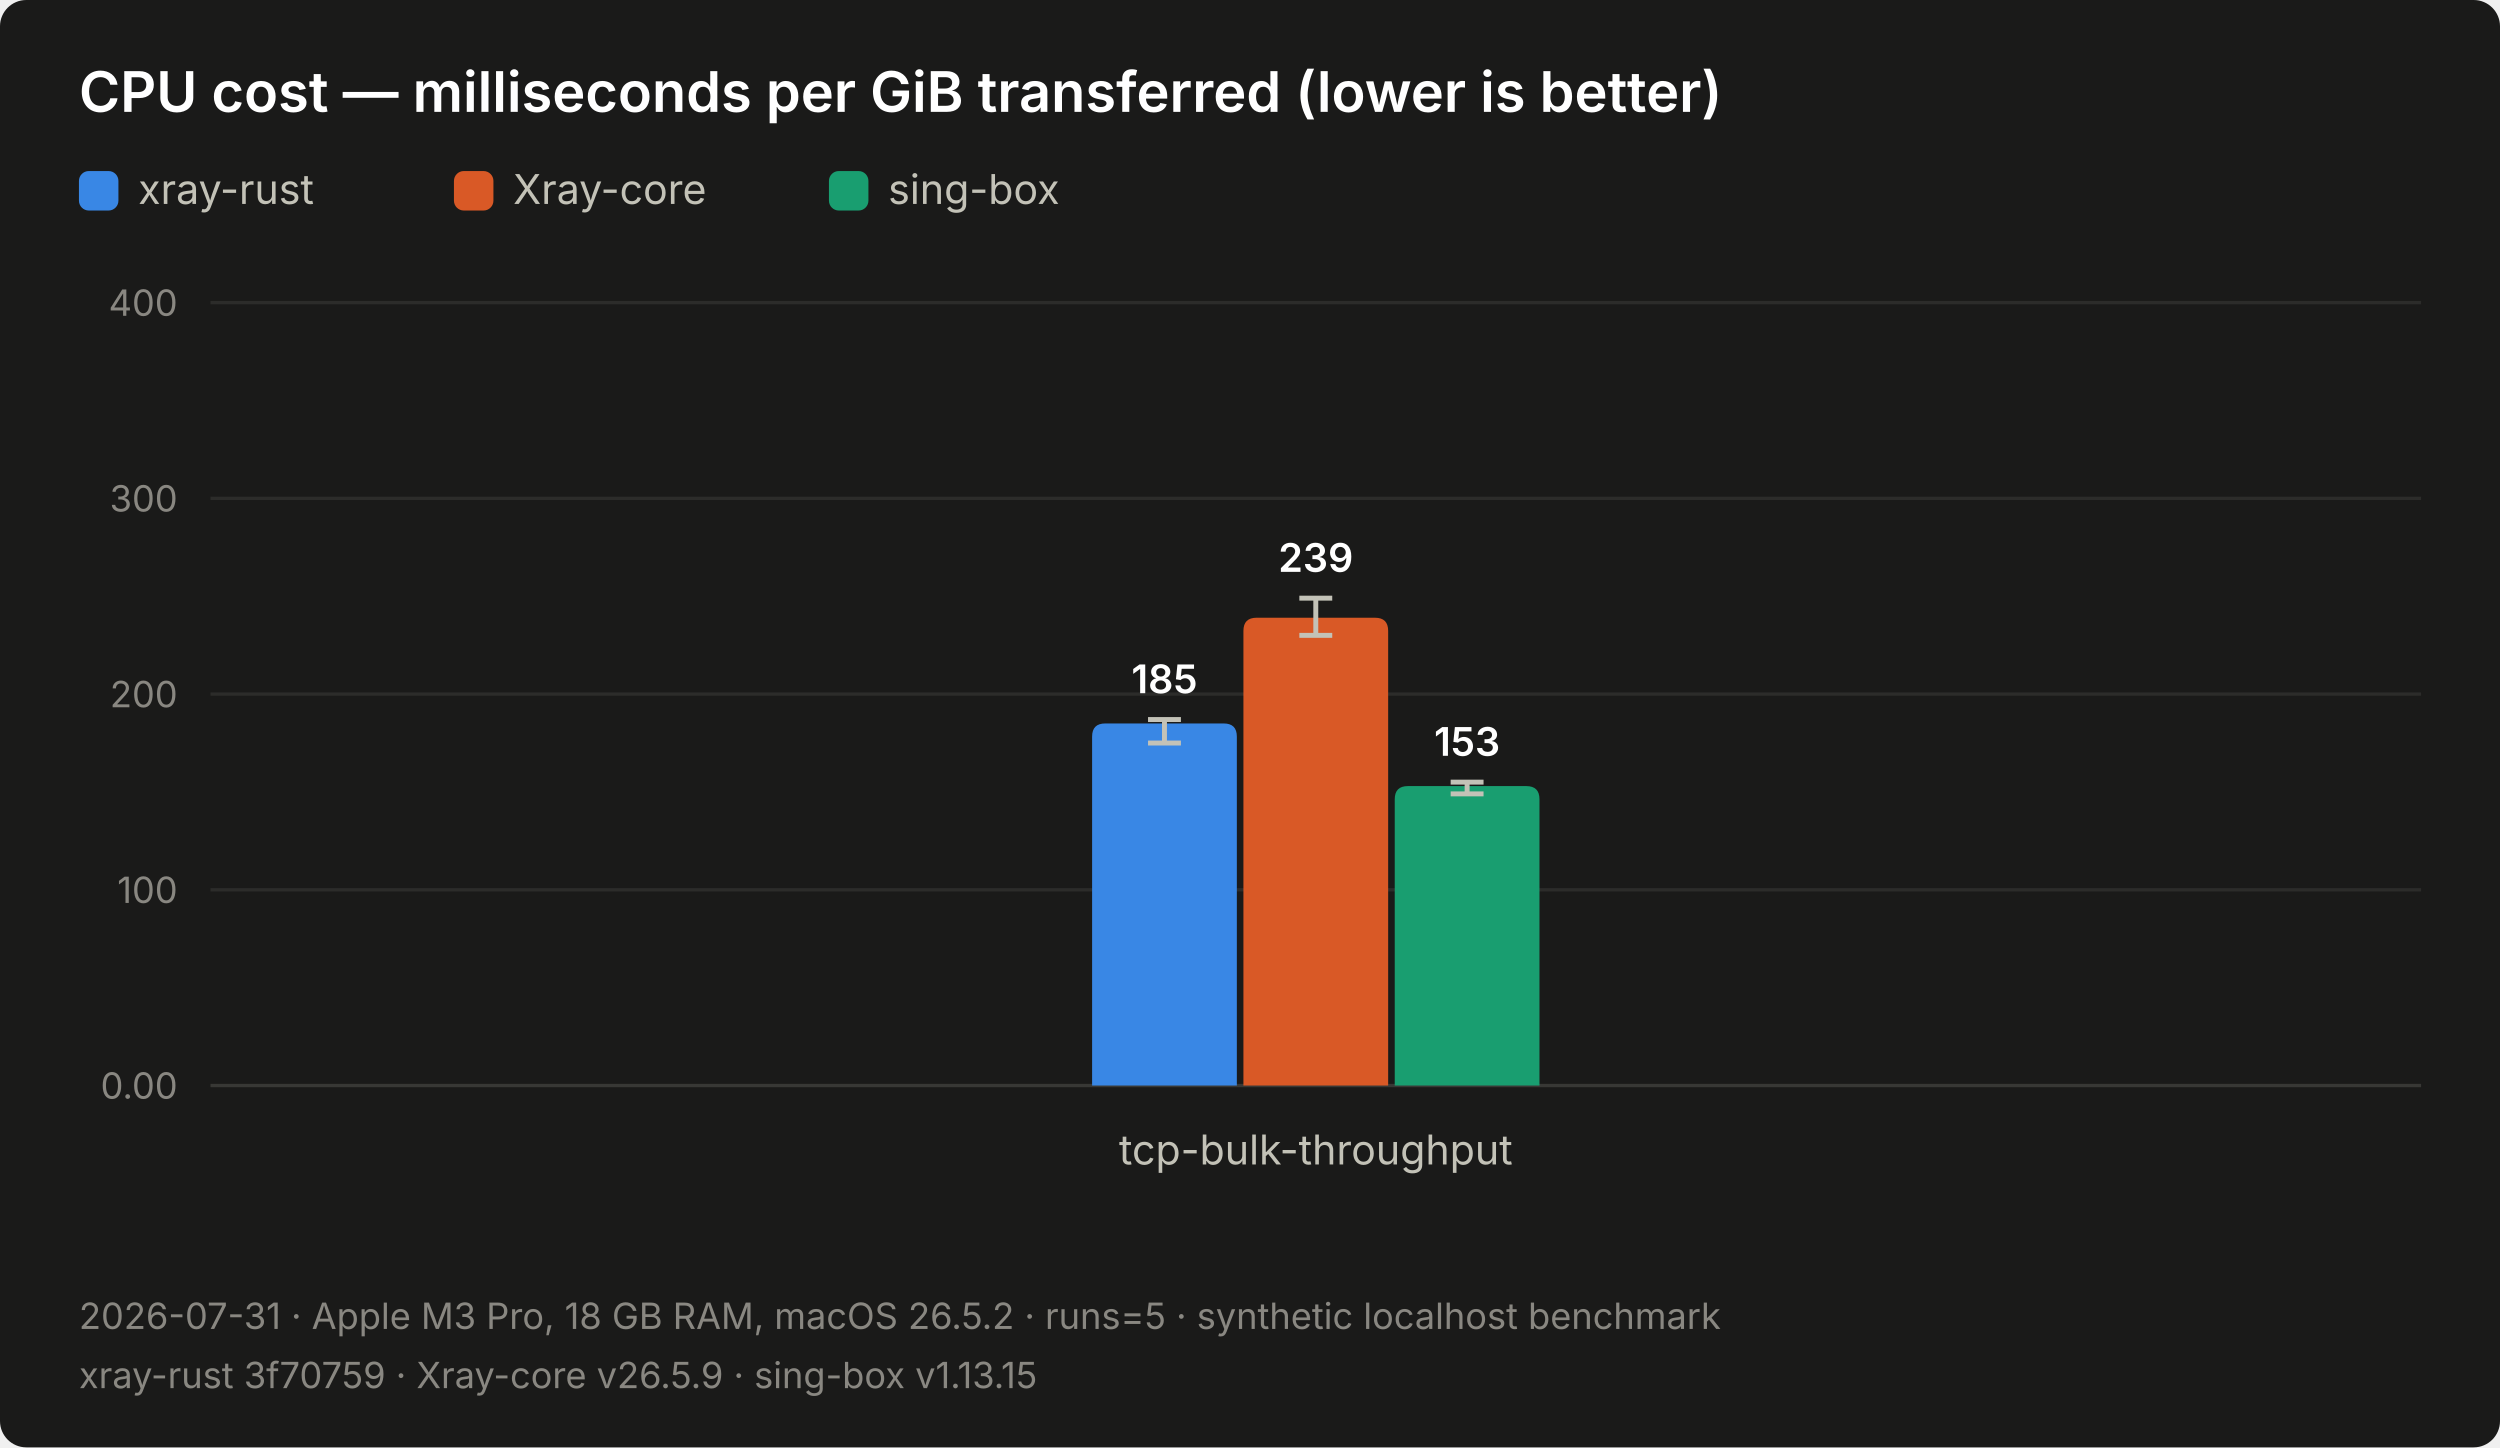
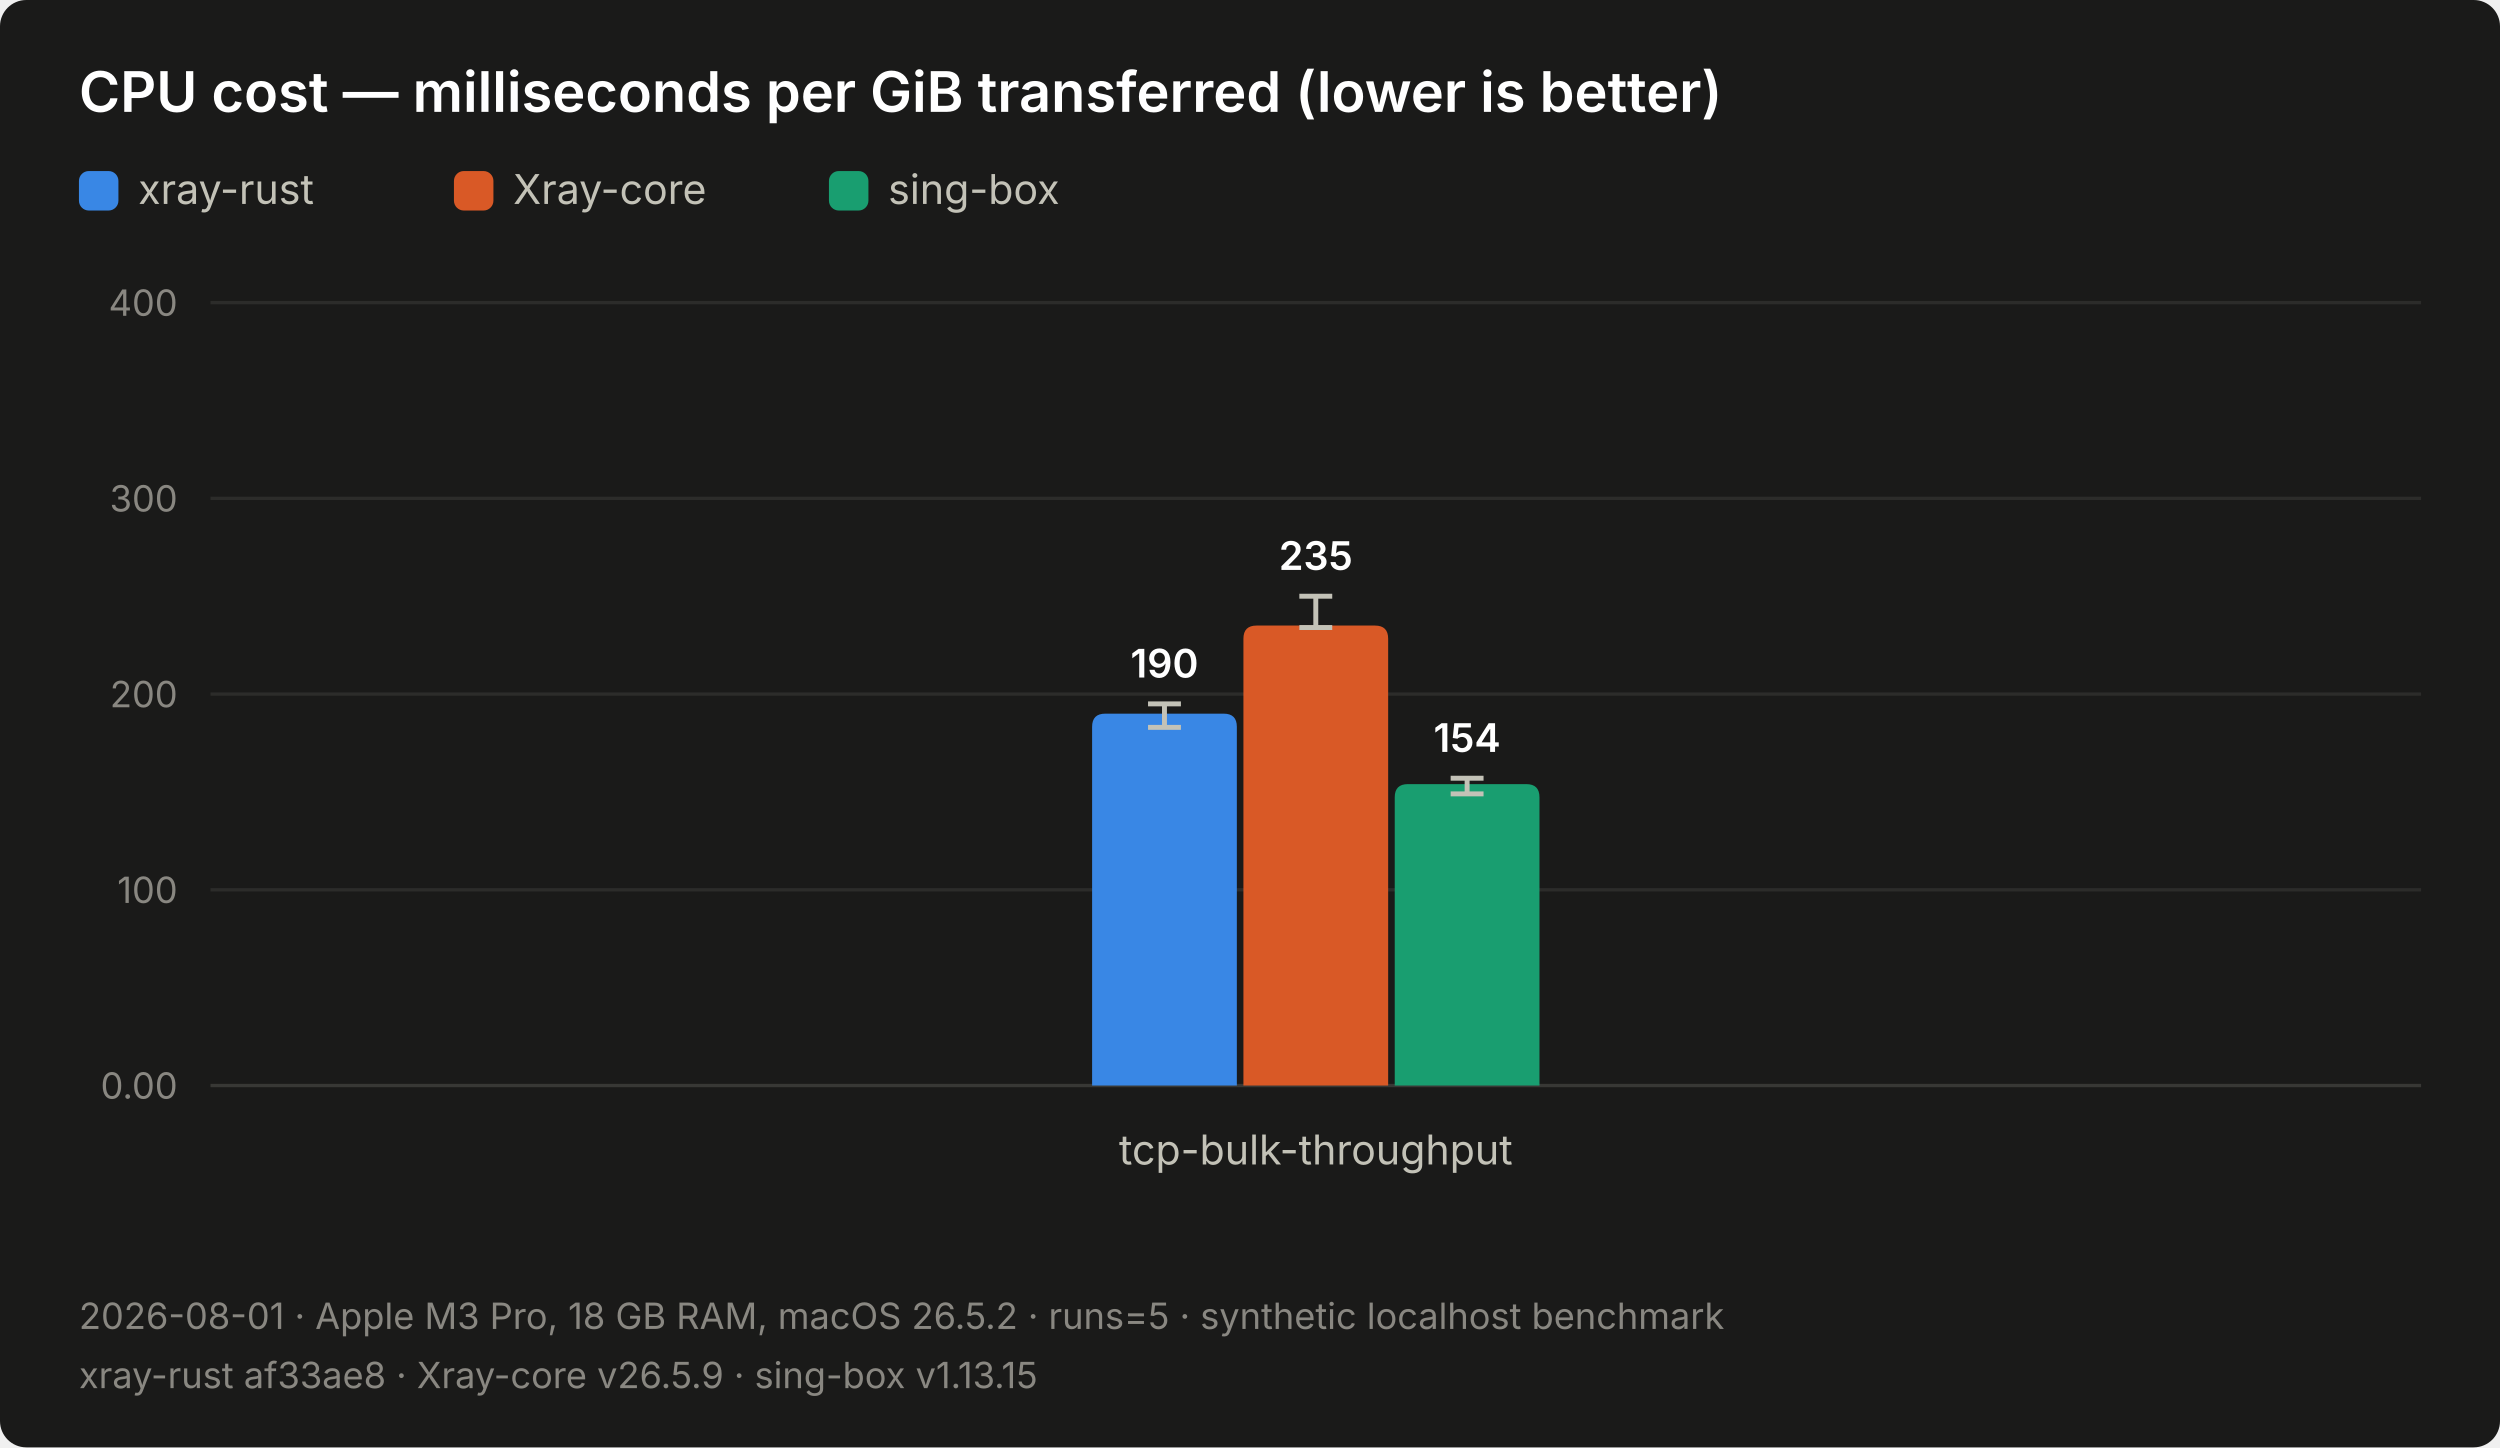
<svg xmlns="http://www.w3.org/2000/svg" width="760" height="440" viewBox="0 0 760 440" role="img" aria-label="CPU cost — milliseconds per GiB transferred (lower is better)">
  <rect width="760" height="440" fill="#1a1a19" rx="8" />
  <text x="24" y="34" font-family="system-ui, -apple-system, 'Segoe UI', sans-serif" font-size="17" font-weight="600" fill="#ffffff">CPU cost — milliseconds per GiB transferred (lower is better)</text>
  <rect x="24.00" y="52" width="12" height="12" rx="3" fill="#3987e5" />
  <text x="42.00" y="62" font-family="system-ui, -apple-system, 'Segoe UI', sans-serif" font-size="12.5" fill="#c3c2b7">xray-rust</text>
  <rect x="138.00" y="52" width="12" height="12" rx="3" fill="#d95926" />
  <text x="156.00" y="62" font-family="system-ui, -apple-system, 'Segoe UI', sans-serif" font-size="12.5" fill="#c3c2b7">Xray-core</text>
  <rect x="252.00" y="52" width="12" height="12" rx="3" fill="#199e70" />
  <text x="270.00" y="62" font-family="system-ui, -apple-system, 'Segoe UI', sans-serif" font-size="12.5" fill="#c3c2b7">sing-box</text>
  <text x="54" y="334.00" font-family="system-ui, -apple-system, 'Segoe UI', sans-serif" font-size="11" fill="#898781" text-anchor="end">0.00</text>
  <line x1="64" y1="270.50" x2="736" y2="270.50" stroke="#2c2c2a" stroke-width="1" />
  <text x="54" y="274.50" font-family="system-ui, -apple-system, 'Segoe UI', sans-serif" font-size="11" fill="#898781" text-anchor="end">100</text>
  <line x1="64" y1="211.00" x2="736" y2="211.00" stroke="#2c2c2a" stroke-width="1" />
  <text x="54" y="215.00" font-family="system-ui, -apple-system, 'Segoe UI', sans-serif" font-size="11" fill="#898781" text-anchor="end">200</text>
  <line x1="64" y1="151.50" x2="736" y2="151.50" stroke="#2c2c2a" stroke-width="1" />
  <text x="54" y="155.50" font-family="system-ui, -apple-system, 'Segoe UI', sans-serif" font-size="11" fill="#898781" text-anchor="end">300</text>
  <line x1="64" y1="92.00" x2="736" y2="92.00" stroke="#2c2c2a" stroke-width="1" />
  <text x="54" y="96.00" font-family="system-ui, -apple-system, 'Segoe UI', sans-serif" font-size="11" fill="#898781" text-anchor="end">400</text>
  <line x1="64" y1="330" x2="736" y2="330" stroke="#383835" stroke-width="1" />
-   <path d="M 332.00 330.00 L 332.00 223.93 Q 332.00 219.93 336.00 219.93 L 372.00 219.93 Q 376.00 219.93 376.00 223.93 L 376.00 330.00 Z" fill="#3987e5" />
-   <line x1="354.00" y1="225.88" x2="354.00" y2="218.74" stroke="#c3c2b7" stroke-width="1.5" />
-   <line x1="349.00" y1="225.88" x2="359.00" y2="225.88" stroke="#c3c2b7" stroke-width="1.5" />
-   <line x1="349.00" y1="218.74" x2="359.00" y2="218.74" stroke="#c3c2b7" stroke-width="1.5" />
-   <text x="354.00" y="210.74" font-family="system-ui, -apple-system, 'Segoe UI', sans-serif" font-size="12" font-weight="600" fill="#ffffff" text-anchor="middle">185</text>
-   <path d="M 378.00 330.00 L 378.00 191.79 Q 378.00 187.79 382.00 187.79 L 418.00 187.79 Q 422.00 187.79 422.00 191.79 L 422.00 330.00 Z" fill="#d95926" />
-   <line x1="400.00" y1="193.15" x2="400.00" y2="181.84" stroke="#c3c2b7" stroke-width="1.5" />
-   <line x1="395.00" y1="193.15" x2="405.00" y2="193.15" stroke="#c3c2b7" stroke-width="1.5" />
-   <line x1="395.00" y1="181.84" x2="405.00" y2="181.84" stroke="#c3c2b7" stroke-width="1.5" />
-   <text x="400.00" y="173.84" font-family="system-ui, -apple-system, 'Segoe UI', sans-serif" font-size="12" font-weight="600" fill="#ffffff" text-anchor="middle">239</text>
-   <path d="M 424.00 330.00 L 424.00 242.97 Q 424.00 238.97 428.00 238.97 L 464.00 238.97 Q 468.00 238.97 468.00 242.97 L 468.00 330.00 Z" fill="#199e70" />
-   <line x1="446.00" y1="241.34" x2="446.00" y2="237.77" stroke="#c3c2b7" stroke-width="1.5" />
+   <path d="M 332.00 330.00 L 332.00 220.95 Q 332.00 216.95 336.00 216.95 L 372.00 216.95 Q 376.00 216.95 376.00 220.95 L 376.00 330.00 Z" fill="#3987e5" />
+   <line x1="354.00" y1="221.12" x2="354.00" y2="213.98" stroke="#c3c2b7" stroke-width="1.5" />
+   <line x1="349.00" y1="221.12" x2="359.00" y2="221.12" stroke="#c3c2b7" stroke-width="1.5" />
+   <line x1="349.00" y1="213.98" x2="359.00" y2="213.98" stroke="#c3c2b7" stroke-width="1.5" />
+   <text x="354.00" y="205.98" font-family="system-ui, -apple-system, 'Segoe UI', sans-serif" font-size="12" font-weight="600" fill="#ffffff" text-anchor="middle">190</text>
+   <path d="M 378.00 330.00 L 378.00 194.17 Q 378.00 190.17 382.00 190.17 L 418.00 190.17 Q 422.00 190.17 422.00 194.17 L 422.00 330.00 Z" fill="#d95926" />
+   <line x1="400.00" y1="190.77" x2="400.00" y2="181.25" stroke="#c3c2b7" stroke-width="1.5" />
+   <line x1="395.00" y1="190.77" x2="405.00" y2="190.77" stroke="#c3c2b7" stroke-width="1.5" />
+   <line x1="395.00" y1="181.25" x2="405.00" y2="181.25" stroke="#c3c2b7" stroke-width="1.5" />
+   <text x="400.00" y="173.25" font-family="system-ui, -apple-system, 'Segoe UI', sans-serif" font-size="12" font-weight="600" fill="#ffffff" text-anchor="middle">235</text>
+   <path d="M 424.00 330.00 L 424.00 242.37 Q 424.00 238.37 428.00 238.37 L 464.00 238.37 Q 468.00 238.37 468.00 242.37 L 468.00 330.00 Z" fill="#199e70" />
+   <line x1="446.00" y1="241.34" x2="446.00" y2="236.58" stroke="#c3c2b7" stroke-width="1.5" />
  <line x1="441.00" y1="241.34" x2="451.00" y2="241.34" stroke="#c3c2b7" stroke-width="1.5" />
-   <line x1="441.00" y1="237.77" x2="451.00" y2="237.77" stroke="#c3c2b7" stroke-width="1.5" />
-   <text x="446.00" y="229.77" font-family="system-ui, -apple-system, 'Segoe UI', sans-serif" font-size="12" font-weight="600" fill="#ffffff" text-anchor="middle">153</text>
+   <line x1="441.00" y1="236.58" x2="451.00" y2="236.58" stroke="#c3c2b7" stroke-width="1.5" />
+   <text x="446.00" y="228.58" font-family="system-ui, -apple-system, 'Segoe UI', sans-serif" font-size="12" font-weight="600" fill="#ffffff" text-anchor="middle">154</text>
  <text x="400.00" y="354" font-family="system-ui, -apple-system, 'Segoe UI', sans-serif" font-size="12.5" fill="#c3c2b7" text-anchor="middle">tcp-bulk-throughput</text>
-   <text x="24" y="404" font-family="system-ui, -apple-system, 'Segoe UI', sans-serif" font-size="11" fill="#898781">2026-07-31 · Apple M3 Pro, 18 GB RAM, macOS 26.5.2 · runs=5 · synthetic localhost benchmark</text>
-   <text x="24" y="422" font-family="system-ui, -apple-system, 'Segoe UI', sans-serif" font-size="11" fill="#898781">xray-rust 3f70759 · Xray-core v26.5.9 · sing-box v1.13.15</text>
+   <text x="24" y="404" font-family="system-ui, -apple-system, 'Segoe UI', sans-serif" font-size="11" fill="#898781">2026-08-01 · Apple M3 Pro, 18 GB RAM, macOS 26.5.2 · runs=5 · synthetic localhost benchmark</text>
+   <text x="24" y="422" font-family="system-ui, -apple-system, 'Segoe UI', sans-serif" font-size="11" fill="#898781">xray-rust af33ae8 · Xray-core v26.5.9 · sing-box v1.13.15</text>
</svg>
